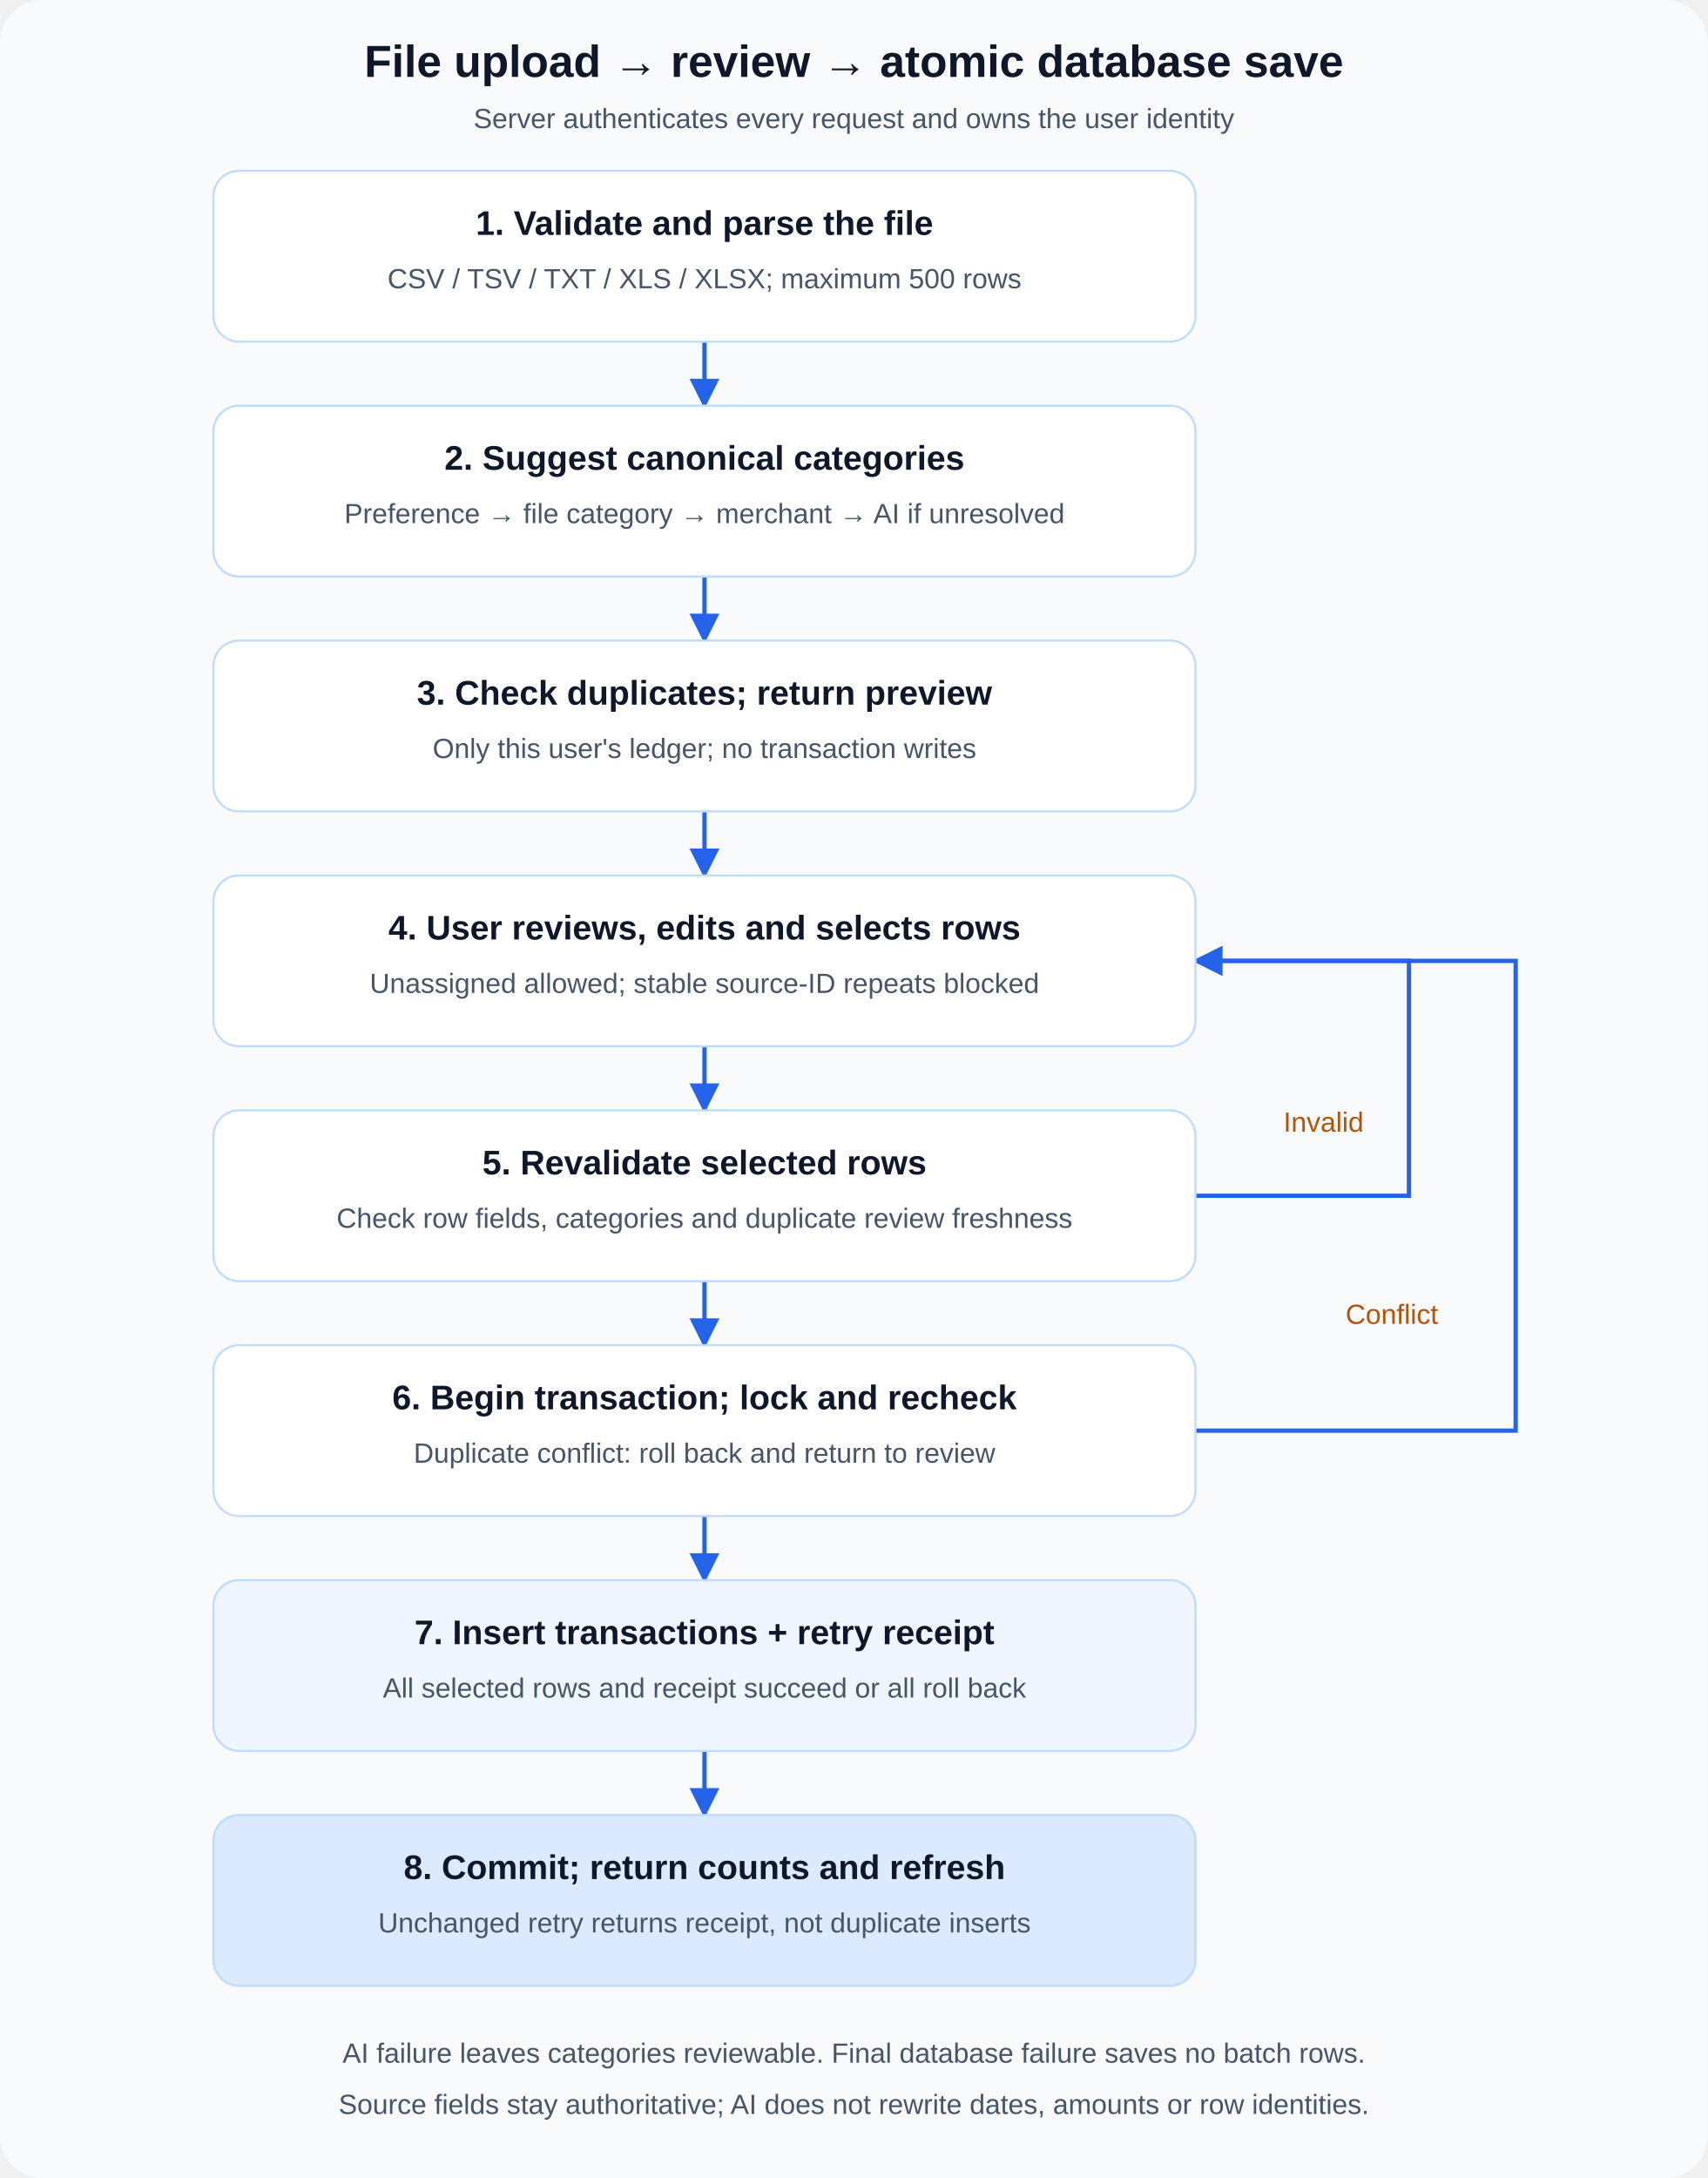
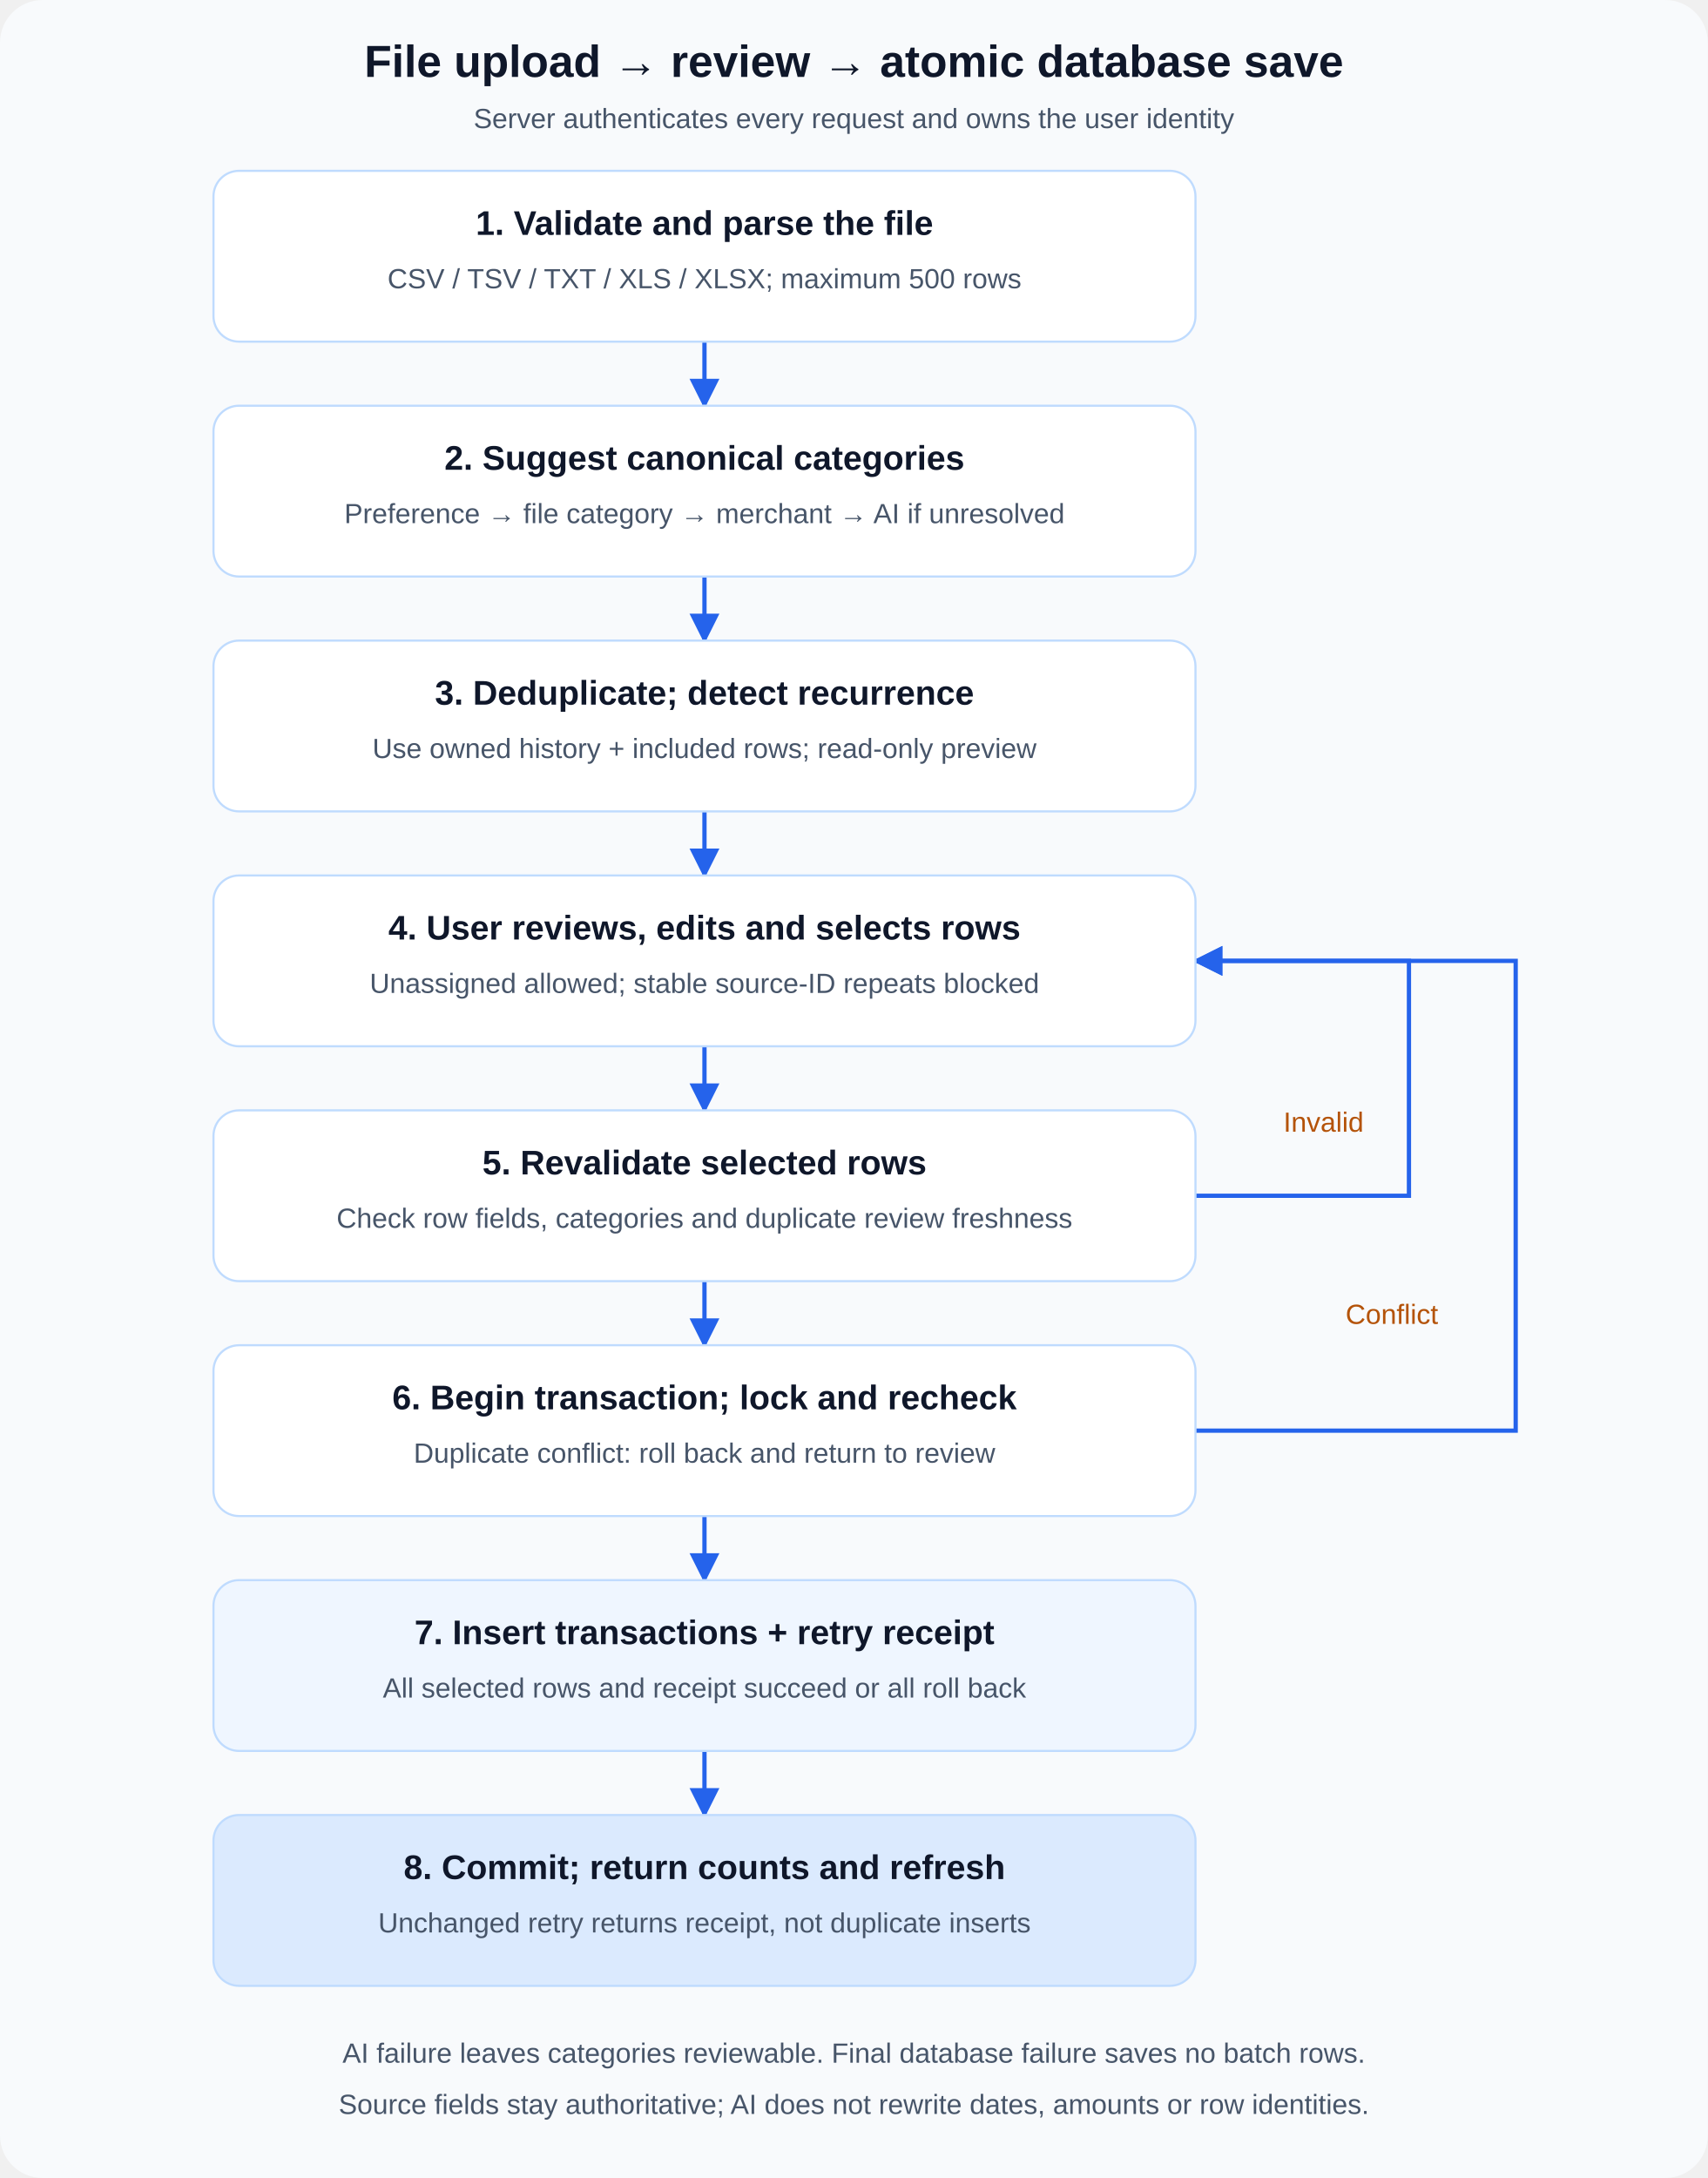
<svg xmlns="http://www.w3.org/2000/svg" width="800" height="1020" viewBox="0 0 800 1020" role="img" aria-labelledby="title desc">
  <defs>
    <marker id="arrow" viewBox="0 0 10 10" refX="9" refY="5" markerWidth="7" markerHeight="7" orient="auto-start-reverse">
      <path d="M0 0L10 5L0 10Z" fill="#2563eb" />
    </marker>
  </defs>
  <rect width="800" height="1020" rx="20" fill="#f8fafc" />
  <g font-family="Arial, sans-serif" text-anchor="middle" fill="#0f172a">
    <text x="400" y="36" font-size="21" font-weight="700">File upload → review → atomic database save</text>
    <text x="400" y="60" font-size="13" fill="#475569">Server authenticates every request and owns the user identity</text>
    <g fill="none" stroke="#2563eb" stroke-width="2" marker-end="url(#arrow)">
      <path d="M330 160V190" />
      <path d="M330 270V300" />
      <path d="M330 380V410" />
      <path d="M330 490V520" />
      <path d="M330 600V630" />
      <path d="M330 710V740" />
      <path d="M330 820V850" />
      <path d="M560 560H660V450H560" />
      <path d="M560 670H710V450H560" />
    </g>
    <g stroke="#bfdbfe" fill="#ffffff">
      <rect x="100" y="80" width="460" height="80" rx="12" />
      <rect x="100" y="190" width="460" height="80" rx="12" />
      <rect x="100" y="300" width="460" height="80" rx="12" />
      <rect x="100" y="410" width="460" height="80" rx="12" />
      <rect x="100" y="520" width="460" height="80" rx="12" />
      <rect x="100" y="630" width="460" height="80" rx="12" />
      <rect x="100" y="740" width="460" height="80" rx="12" fill="#eff6ff" />
      <rect x="100" y="850" width="460" height="80" rx="12" fill="#dbeafe" />
    </g>
    <g font-size="16" font-weight="700">
      <text x="330" y="110">1. Validate and parse the file</text>
      <text x="330" y="220">2. Suggest canonical categories</text>
-       <text x="330" y="330">3. Check duplicates; return preview</text>
+       <text x="330" y="330">3. Deduplicate; detect recurrence</text>
      <text x="330" y="440">4. User reviews, edits and selects rows</text>
      <text x="330" y="550">5. Revalidate selected rows</text>
      <text x="330" y="660">6. Begin transaction; lock and recheck</text>
      <text x="330" y="770">7. Insert transactions + retry receipt</text>
      <text x="330" y="880">8. Commit; return counts and refresh</text>
    </g>
    <g font-size="13" fill="#475569">
      <text x="330" y="135">CSV / TSV / TXT / XLS / XLSX; maximum 500 rows</text>
      <text x="330" y="245">Preference → file category → merchant → AI if unresolved</text>
-       <text x="330" y="355">Only this user's ledger; no transaction writes</text>
+       <text x="330" y="355">Use owned history + included rows; read-only preview</text>
      <text x="330" y="465">Unassigned allowed; stable source-ID repeats blocked</text>
      <text x="330" y="575">Check row fields, categories and duplicate review freshness</text>
      <text x="330" y="685">Duplicate conflict: roll back and return to review</text>
      <text x="330" y="795">All selected rows and receipt succeed or all roll back</text>
      <text x="330" y="905">Unchanged retry returns receipt, not duplicate inserts</text>
      <text x="620" y="530" fill="#b45309">Invalid</text>
      <text x="652" y="620" fill="#b45309">Conflict</text>
      <text x="400" y="966">AI failure leaves categories reviewable. Final database failure saves no batch rows.</text>
      <text x="400" y="990">Source fields stay authoritative; AI does not rewrite dates, amounts or row identities.</text>
    </g>
  </g>
</svg>
